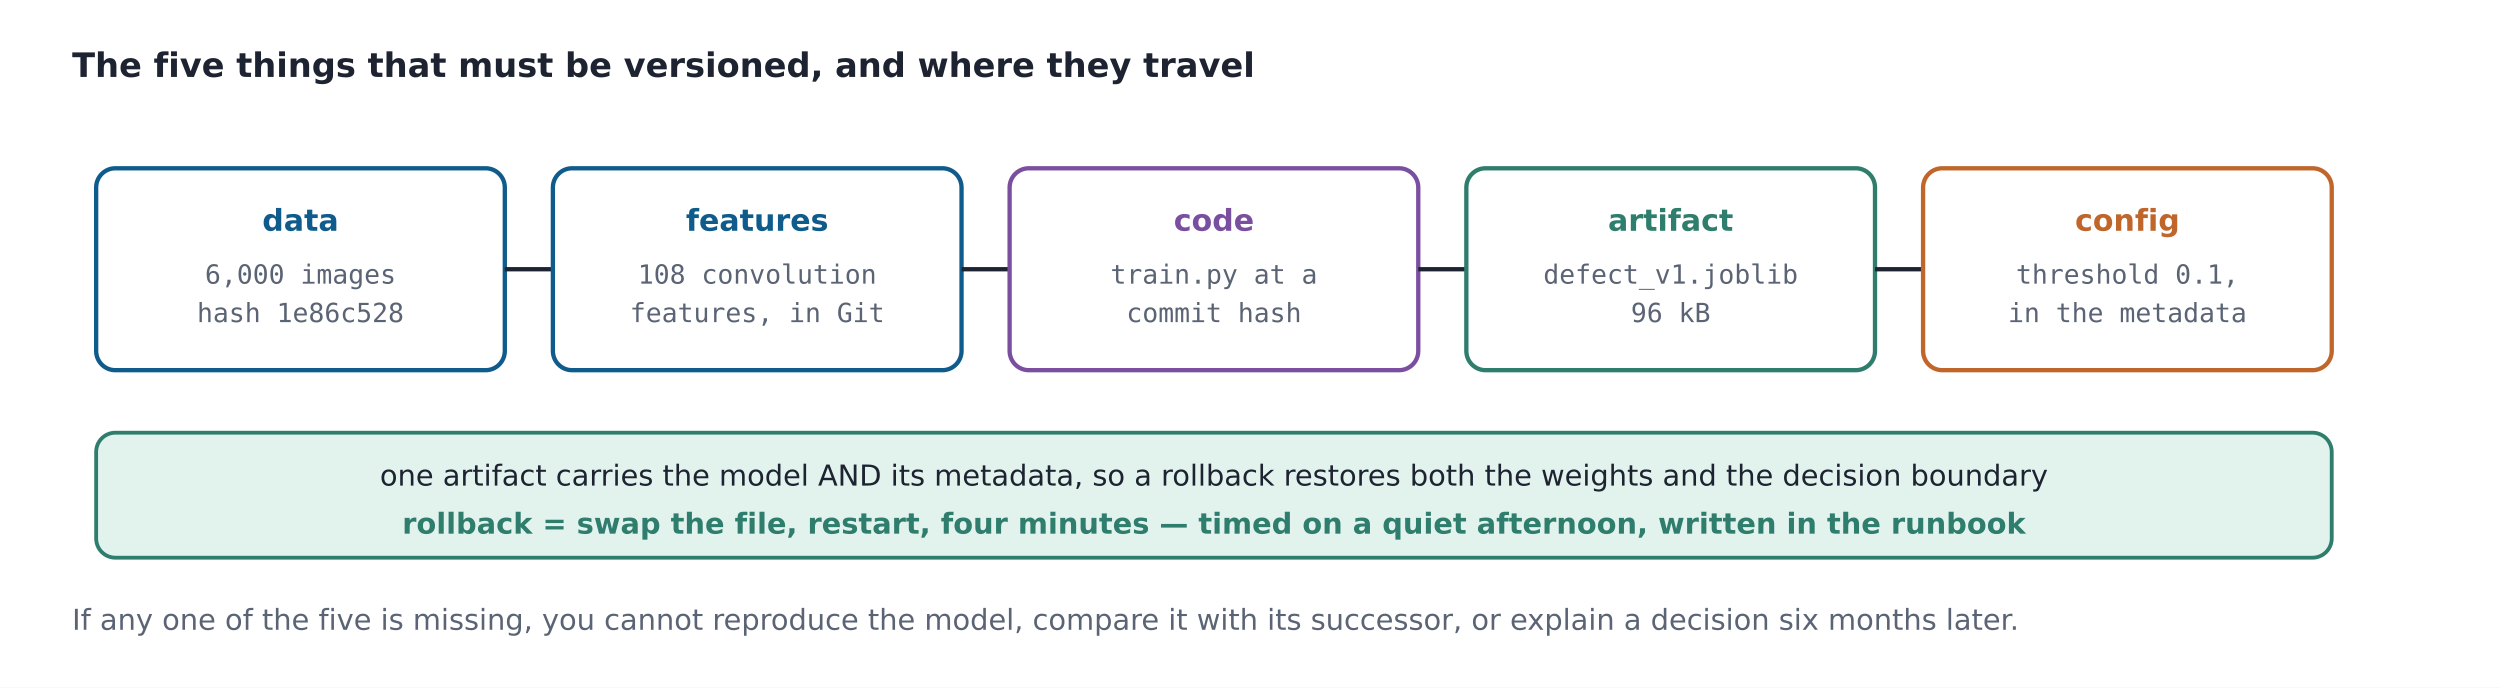
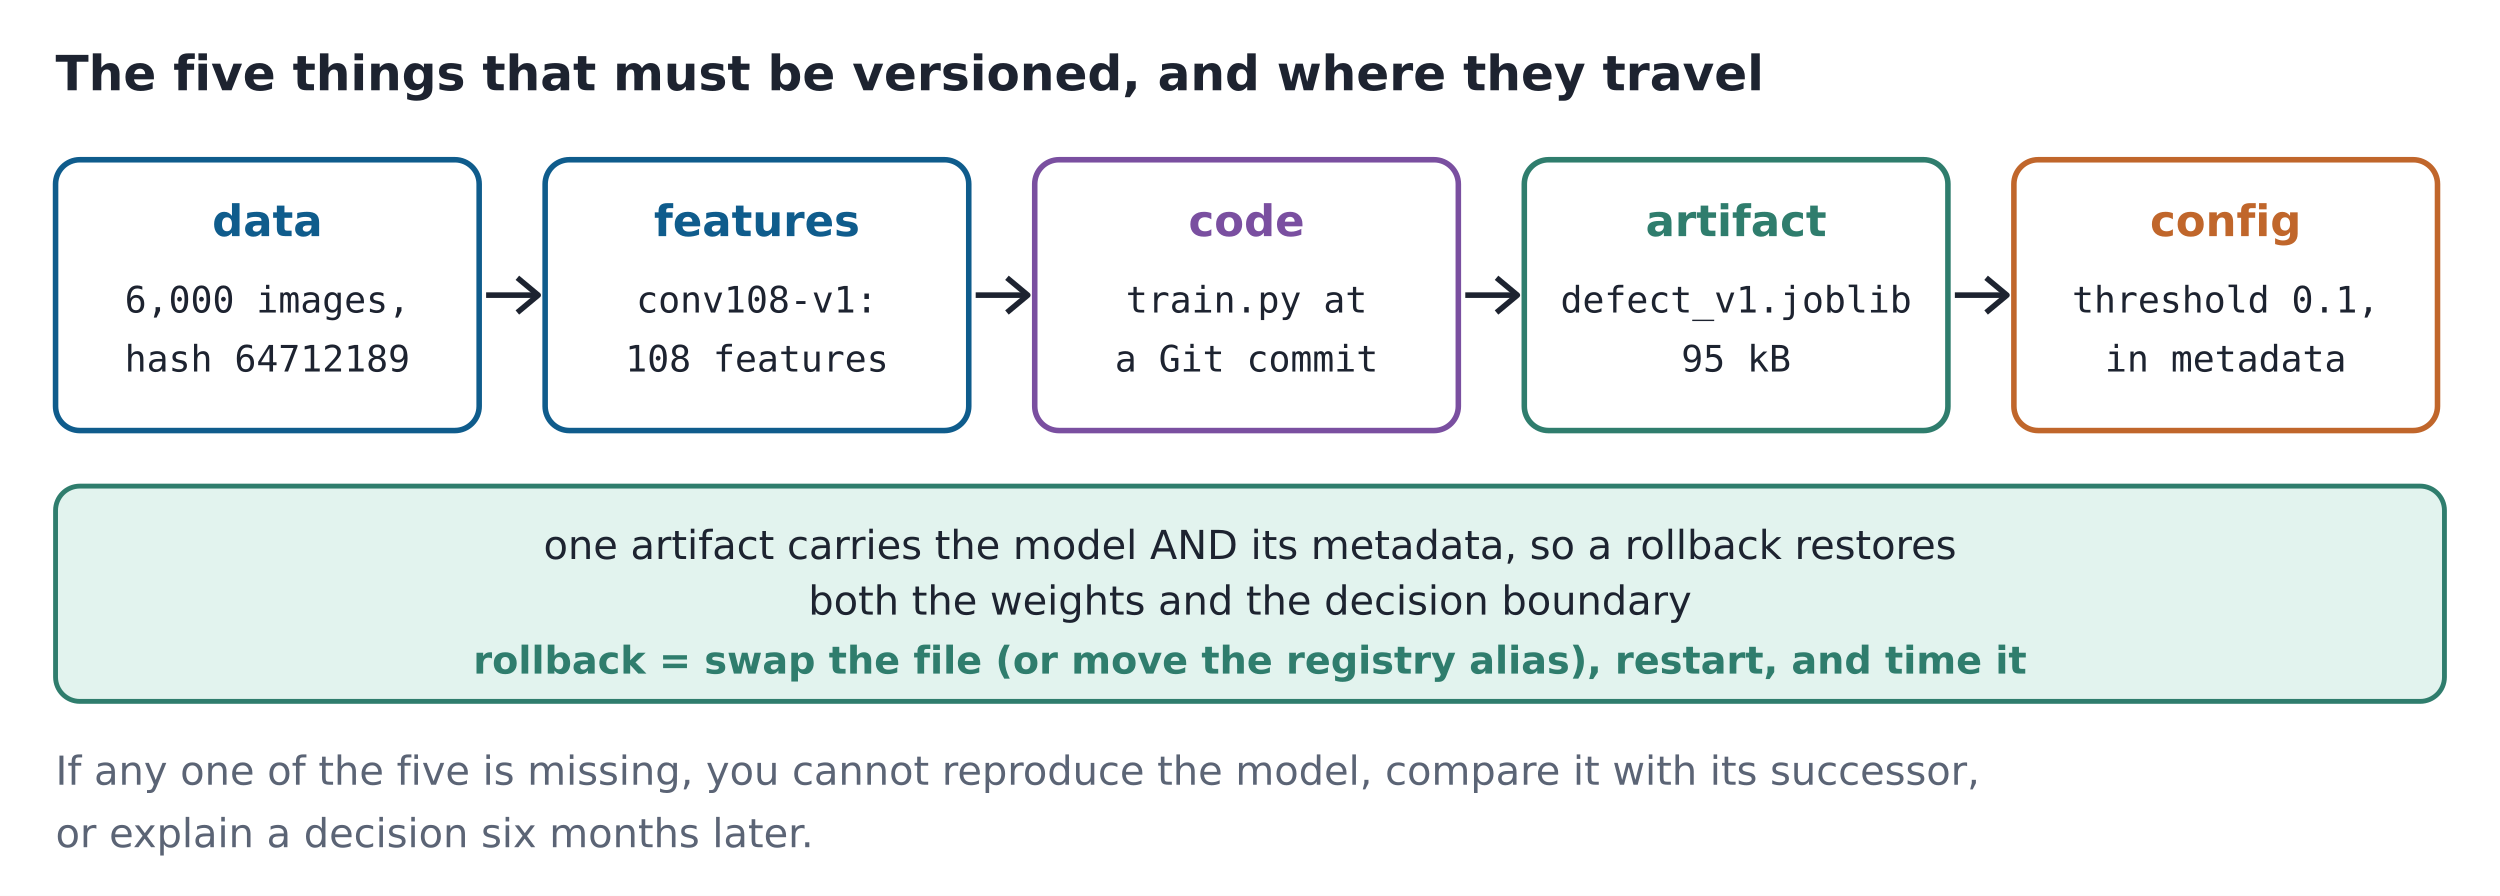
- <svg xmlns="http://www.w3.org/2000/svg" width="1040" height="286" viewBox="0 0 1040 286" font-family="DejaVu Sans, Arial, sans-serif">
-   <rect width="1040" height="286" fill="#ffffff" />
-   <text x="30" y="32" font-size="14" fill="#1d2330" font-weight="bold" text-anchor="start" font-family="Poppins, DejaVu Sans, sans-serif">The five things that must be versioned, and where they travel</text>
-   <rect x="40" y="70" width="170" height="84" rx="8" fill="#fff" stroke="#0f5c8c" stroke-width="1.8" />
-   <text x="125" y="96" font-size="12.5" fill="#0f5c8c" font-weight="bold" text-anchor="middle">data</text>
-   <text x="125" y="118" font-size="11" fill="#5b6475" font-weight="normal" text-anchor="middle" font-family="DejaVu Sans Mono, monospace">6,000 images</text>
-   <text x="125" y="134" font-size="11" fill="#5b6475" font-weight="normal" text-anchor="middle" font-family="DejaVu Sans Mono, monospace">hash 1e86c528</text>
-   <path d="M210,112 H266" fill="none" stroke="#1d2330" stroke-width="1.8" stroke-linejoin="round" />
-   <path d="M258,106 L268,112 L258,118" fill="none" stroke="#1d2330" stroke-width="1.8" stroke-linejoin="round" />
-   <rect x="230" y="70" width="170" height="84" rx="8" fill="#fff" stroke="#0f5c8c" stroke-width="1.8" />
-   <text x="315" y="96" font-size="12.5" fill="#0f5c8c" font-weight="bold" text-anchor="middle">features</text>
-   <text x="315" y="118" font-size="11" fill="#5b6475" font-weight="normal" text-anchor="middle" font-family="DejaVu Sans Mono, monospace">108 convolution</text>
-   <text x="315" y="134" font-size="11" fill="#5b6475" font-weight="normal" text-anchor="middle" font-family="DejaVu Sans Mono, monospace">features, in Git</text>
-   <path d="M400,112 H456" fill="none" stroke="#1d2330" stroke-width="1.8" stroke-linejoin="round" />
-   <path d="M448,106 L458,112 L448,118" fill="none" stroke="#1d2330" stroke-width="1.8" stroke-linejoin="round" />
-   <rect x="420" y="70" width="170" height="84" rx="8" fill="#fff" stroke="#7a4fa0" stroke-width="1.8" />
-   <text x="505" y="96" font-size="12.5" fill="#7a4fa0" font-weight="bold" text-anchor="middle">code</text>
-   <text x="505" y="118" font-size="11" fill="#5b6475" font-weight="normal" text-anchor="middle" font-family="DejaVu Sans Mono, monospace">train.py at a</text>
-   <text x="505" y="134" font-size="11" fill="#5b6475" font-weight="normal" text-anchor="middle" font-family="DejaVu Sans Mono, monospace">commit hash</text>
-   <path d="M590,112 H646" fill="none" stroke="#1d2330" stroke-width="1.8" stroke-linejoin="round" />
-   <path d="M638,106 L648,112 L638,118" fill="none" stroke="#1d2330" stroke-width="1.8" stroke-linejoin="round" />
-   <rect x="610" y="70" width="170" height="84" rx="8" fill="#fff" stroke="#2f7d6d" stroke-width="1.8" />
-   <text x="695" y="96" font-size="12.5" fill="#2f7d6d" font-weight="bold" text-anchor="middle">artifact</text>
-   <text x="695" y="118" font-size="11" fill="#5b6475" font-weight="normal" text-anchor="middle" font-family="DejaVu Sans Mono, monospace">defect_v1.joblib</text>
-   <text x="695" y="134" font-size="11" fill="#5b6475" font-weight="normal" text-anchor="middle" font-family="DejaVu Sans Mono, monospace">96 kB</text>
-   <path d="M780,112 H836" fill="none" stroke="#1d2330" stroke-width="1.8" stroke-linejoin="round" />
-   <path d="M828,106 L838,112 L828,118" fill="none" stroke="#1d2330" stroke-width="1.8" stroke-linejoin="round" />
-   <rect x="800" y="70" width="170" height="84" rx="8" fill="#fff" stroke="#c0662b" stroke-width="1.8" />
-   <text x="885" y="96" font-size="12.5" fill="#c0662b" font-weight="bold" text-anchor="middle">config</text>
-   <text x="885" y="118" font-size="11" fill="#5b6475" font-weight="normal" text-anchor="middle" font-family="DejaVu Sans Mono, monospace">threshold 0.1,</text>
-   <text x="885" y="134" font-size="11" fill="#5b6475" font-weight="normal" text-anchor="middle" font-family="DejaVu Sans Mono, monospace">in the metadata</text>
-   <rect x="40" y="180" width="930" height="52" rx="8" fill="#e2f3ee" stroke="#2f7d6d" stroke-width="1.6" />
-   <text x="505" y="202" font-size="12" fill="#1d2330" font-weight="normal" text-anchor="middle">one artifact carries the model AND its metadata, so a rollback restores both the weights and the decision boundary</text>
-   <text x="505" y="222" font-size="12" fill="#2f7d6d" font-weight="bold" text-anchor="middle">rollback = swap the file, restart, four minutes — timed on a quiet afternoon, written in the runbook</text>
-   <text x="30" y="262" font-size="12" fill="#5b6475" font-weight="normal" text-anchor="start">If any one of the five is missing, you cannot reproduce the model, compare it with its successor, or explain a decision six months later.</text>
+ <svg xmlns="http://www.w3.org/2000/svg" width="720" height="258" viewBox="0 0 720 258" font-family="DejaVu Sans, Arial, sans-serif">
+   <rect width="720" height="258" fill="#ffffff" />
+   <text x="16" y="26" font-size="14" fill="#1d2330" font-weight="bold" text-anchor="start" font-family="Poppins, DejaVu Sans, sans-serif">The five things that must be versioned, and where they travel</text>
+   <rect x="16" y="46" width="122" height="78" rx="7" fill="#fff" stroke="#0f5c8c" stroke-width="1.6" />
+   <text x="77.0" y="68" font-size="12.5" fill="#0f5c8c" font-weight="bold" text-anchor="middle">data</text>
+   <text x="77.0" y="90" font-size="10.5" fill="#1d2330" font-weight="normal" text-anchor="middle" font-family="DejaVu Sans Mono, monospace">6,000 images,</text>
+   <text x="77.0" y="107" font-size="10.5" fill="#1d2330" font-weight="normal" text-anchor="middle" font-family="DejaVu Sans Mono, monospace">hash 64712189</text>
+   <path d="M140,85 H154" fill="none" stroke="#1d2330" stroke-width="1.6" stroke-linejoin="round" />
+   <path d="M149,80 L155,85 L149,90" fill="none" stroke="#1d2330" stroke-width="1.6" stroke-linejoin="round" />
+   <rect x="157" y="46" width="122" height="78" rx="7" fill="#fff" stroke="#0f5c8c" stroke-width="1.6" />
+   <text x="218.0" y="68" font-size="12.5" fill="#0f5c8c" font-weight="bold" text-anchor="middle">features</text>
+   <text x="218.0" y="90" font-size="10.5" fill="#1d2330" font-weight="normal" text-anchor="middle" font-family="DejaVu Sans Mono, monospace">conv108-v1:</text>
+   <text x="218.0" y="107" font-size="10.5" fill="#1d2330" font-weight="normal" text-anchor="middle" font-family="DejaVu Sans Mono, monospace">108 features</text>
+   <path d="M281,85 H295" fill="none" stroke="#1d2330" stroke-width="1.6" stroke-linejoin="round" />
+   <path d="M290,80 L296,85 L290,90" fill="none" stroke="#1d2330" stroke-width="1.6" stroke-linejoin="round" />
+   <rect x="298" y="46" width="122" height="78" rx="7" fill="#fff" stroke="#7a4fa0" stroke-width="1.6" />
+   <text x="359.0" y="68" font-size="12.5" fill="#7a4fa0" font-weight="bold" text-anchor="middle">code</text>
+   <text x="359.0" y="90" font-size="10.5" fill="#1d2330" font-weight="normal" text-anchor="middle" font-family="DejaVu Sans Mono, monospace">train.py at</text>
+   <text x="359.0" y="107" font-size="10.5" fill="#1d2330" font-weight="normal" text-anchor="middle" font-family="DejaVu Sans Mono, monospace">a Git commit</text>
+   <path d="M422,85 H436" fill="none" stroke="#1d2330" stroke-width="1.6" stroke-linejoin="round" />
+   <path d="M431,80 L437,85 L431,90" fill="none" stroke="#1d2330" stroke-width="1.6" stroke-linejoin="round" />
+   <rect x="439" y="46" width="122" height="78" rx="7" fill="#fff" stroke="#2f7d6d" stroke-width="1.6" />
+   <text x="500.0" y="68" font-size="12.5" fill="#2f7d6d" font-weight="bold" text-anchor="middle">artifact</text>
+   <text x="500.0" y="90" font-size="10.5" fill="#1d2330" font-weight="normal" text-anchor="middle" font-family="DejaVu Sans Mono, monospace">defect_v1.joblib</text>
+   <text x="500.0" y="107" font-size="10.5" fill="#1d2330" font-weight="normal" text-anchor="middle" font-family="DejaVu Sans Mono, monospace">95 kB</text>
+   <path d="M563,85 H577" fill="none" stroke="#1d2330" stroke-width="1.6" stroke-linejoin="round" />
+   <path d="M572,80 L578,85 L572,90" fill="none" stroke="#1d2330" stroke-width="1.6" stroke-linejoin="round" />
+   <rect x="580" y="46" width="122" height="78" rx="7" fill="#fff" stroke="#c0662b" stroke-width="1.6" />
+   <text x="641.0" y="68" font-size="12.5" fill="#c0662b" font-weight="bold" text-anchor="middle">config</text>
+   <text x="641.0" y="90" font-size="10.5" fill="#1d2330" font-weight="normal" text-anchor="middle" font-family="DejaVu Sans Mono, monospace">threshold 0.1,</text>
+   <text x="641.0" y="107" font-size="10.5" fill="#1d2330" font-weight="normal" text-anchor="middle" font-family="DejaVu Sans Mono, monospace">in metadata</text>
+   <rect x="16" y="140" width="688" height="62" rx="7" fill="#e2f3ee" stroke="#2f7d6d" stroke-width="1.4" />
+   <text x="360" y="161" font-size="11.5" fill="#1d2330" font-weight="normal" text-anchor="middle">one artifact carries the model AND its metadata, so a rollback restores</text>
+   <text x="360" y="177" font-size="11.5" fill="#1d2330" font-weight="normal" text-anchor="middle">both the weights and the decision boundary</text>
+   <text x="360" y="194" font-size="11" fill="#2f7d6d" font-weight="bold" text-anchor="middle">rollback = swap the file (or move the registry alias), restart, and time it</text>
+   <text x="16" y="226" font-size="11.5" fill="#5b6475" font-weight="normal" text-anchor="start">If any one of the five is missing, you cannot reproduce the model, compare it with its successor,</text>
+   <text x="16" y="244" font-size="11.5" fill="#5b6475" font-weight="normal" text-anchor="start">or explain a decision six months later.</text>
</svg>
